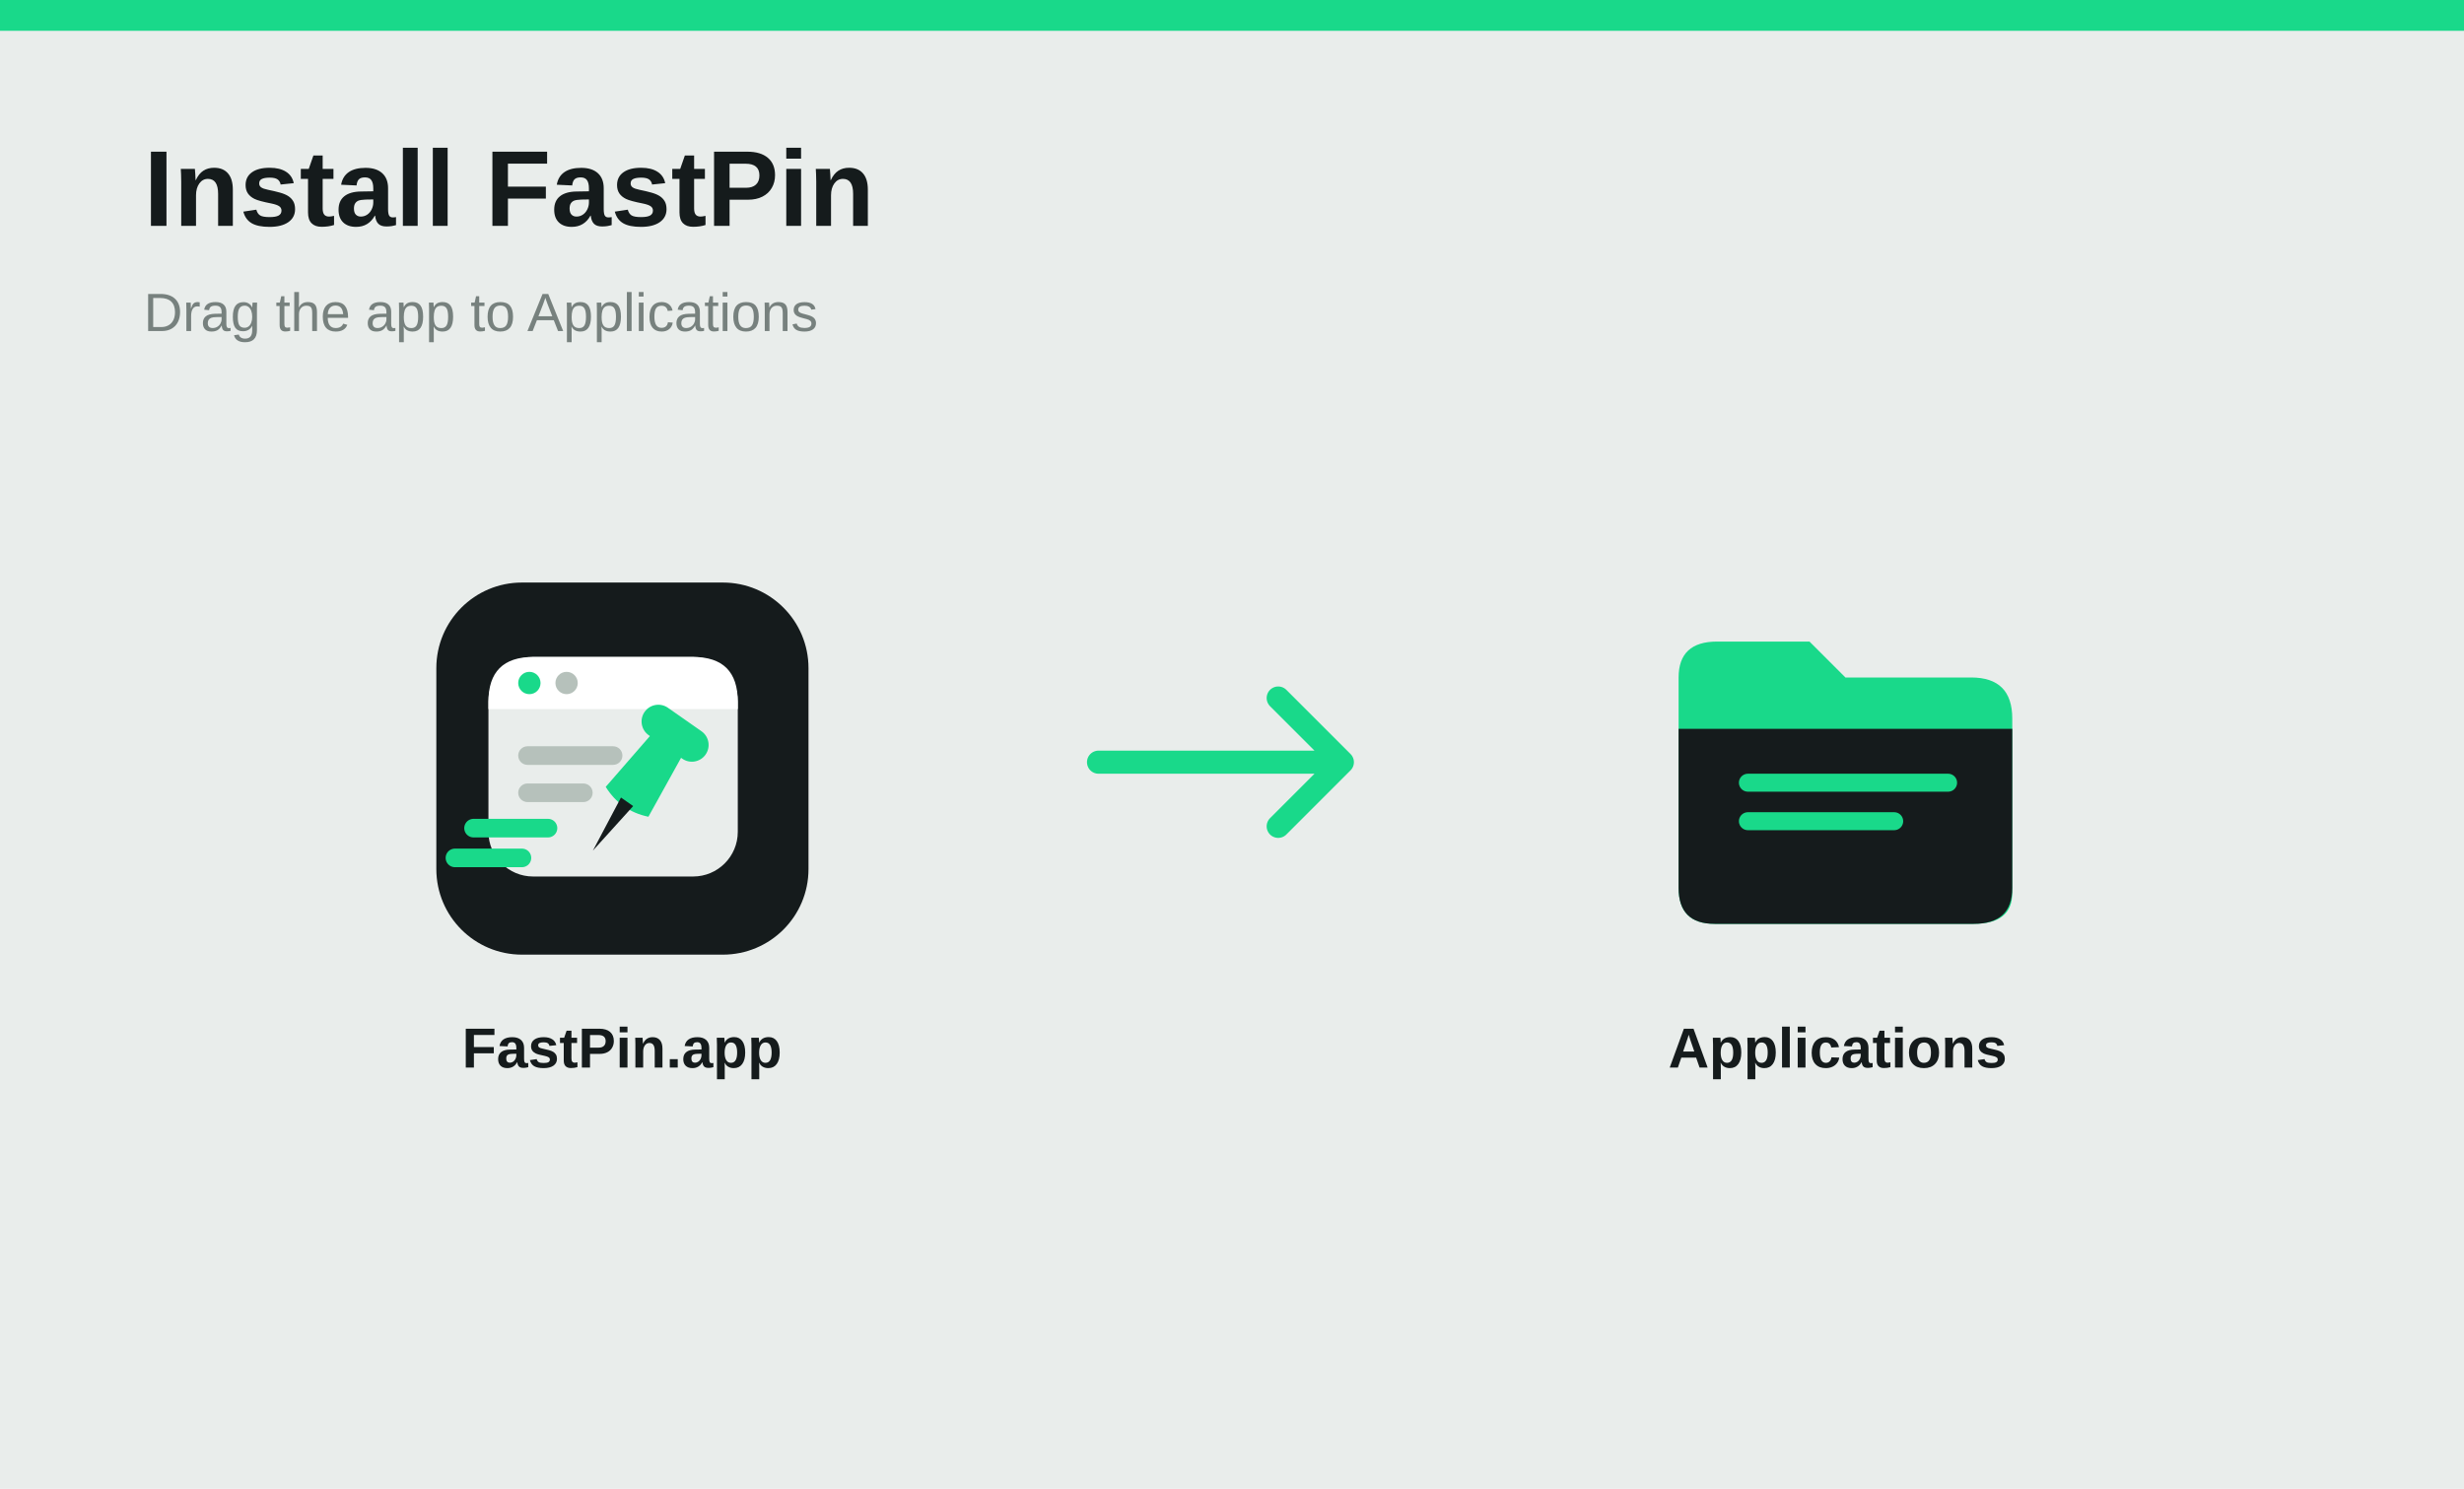
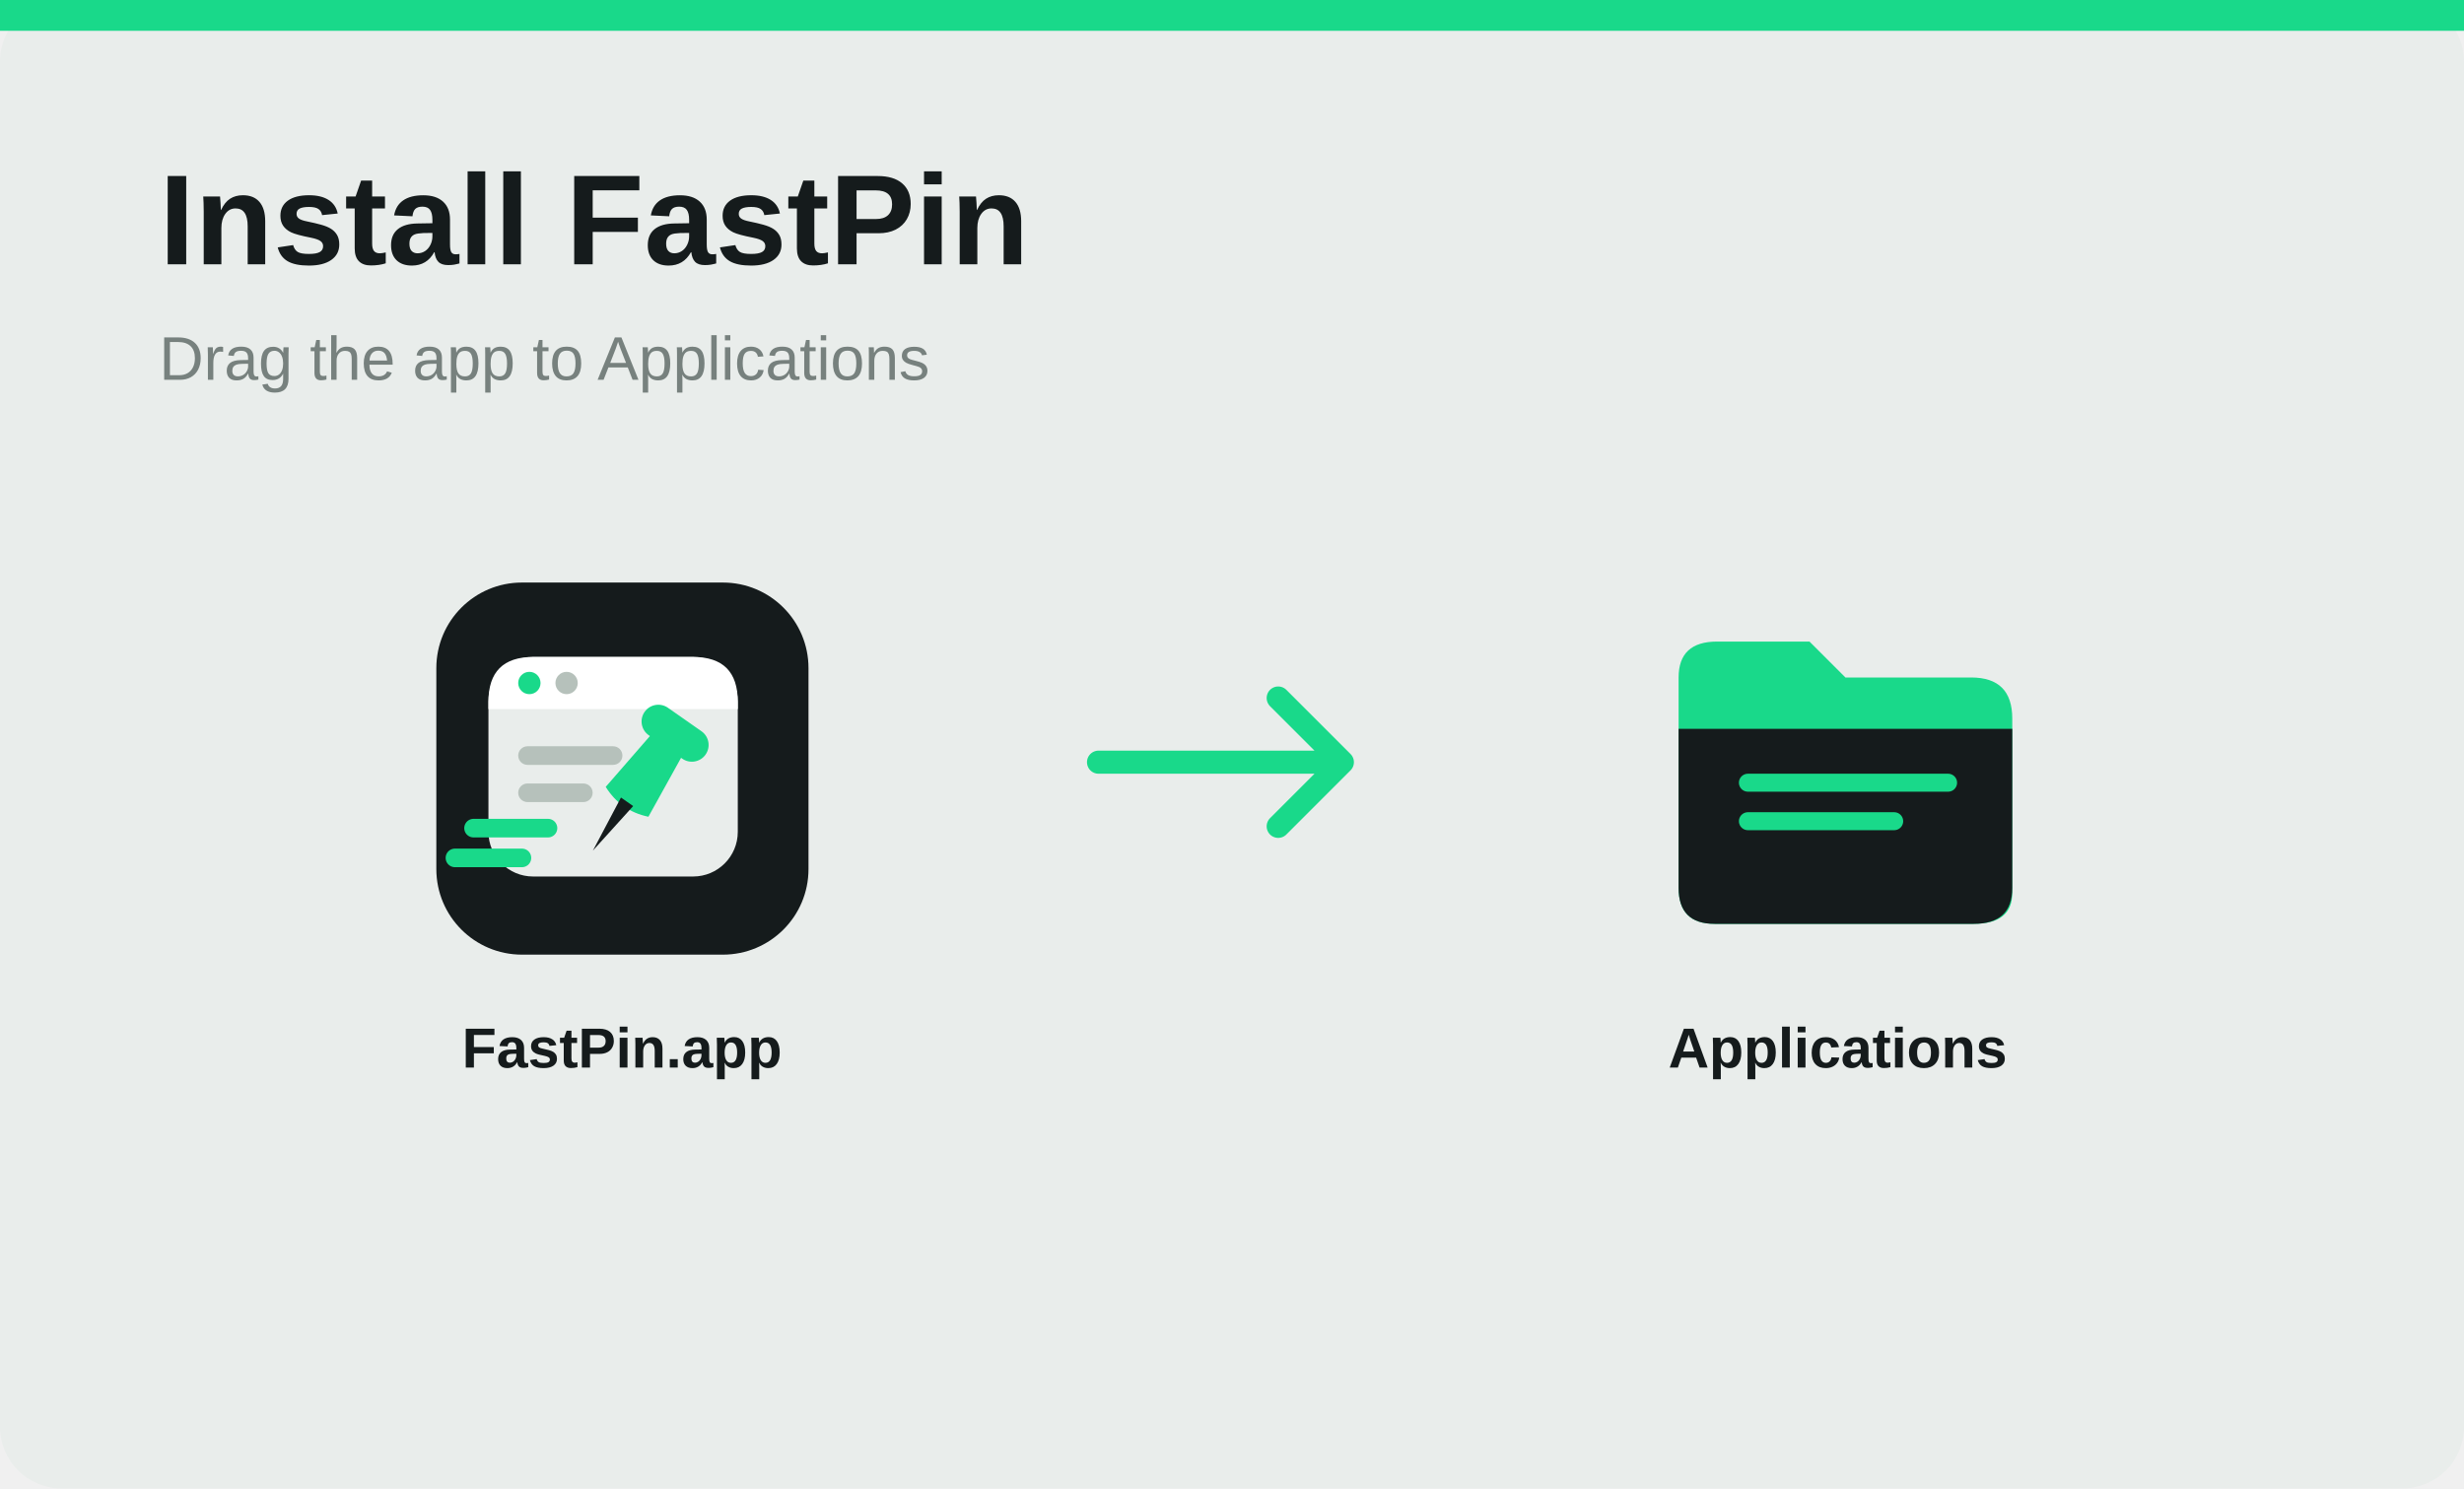
<svg xmlns="http://www.w3.org/2000/svg" width="960" height="580" viewBox="0 0 960 580">
-   <rect width="960" height="580" fill="#E9EDEB" />
-   <rect width="960" height="12" fill="#19D98A" />
-   <text x="56" y="88" font-family="Arial,Helvetica,sans-serif" font-size="42" font-weight="700" fill="#151B1C">Install FastPin</text>
-   <text x="56" y="129" font-family="Arial" font-size="21" fill="#77817E">Drag the app to Applications</text>
+   <rect width="960" height="580" rx="24" fill="#E9EDEB" />
+   <rect x="0" y="0" width="960" height="12" fill="#19D98A" />
+   <text x="62" y="103" font-family="Arial,Helvetica,sans-serif" font-size="50" font-weight="700" fill="#151B1C">Install FastPin</text>
+   <text x="62" y="148" font-family="Arial,Helvetica,sans-serif" font-size="24" font-weight="500" fill="#77817E">Drag the app to Applications</text>
  <g transform="translate(170 227) scale(1.45)">
    <rect width="100" height="100" rx="23" fill="#151B1C" />
-     <rect x="14" y="20" width="67" height="59" rx="12" fill="#E9EDEB" />
-     <path d="M14 34H81V32Q81 20 69 20H26Q14 20 14 32Z" fill="#FFFFFF" />
-     <circle cx="25" cy="27" r="3" fill="#19D98A" />
-     <circle cx="35" cy="27" r="3" fill="#B6C1BB" />
-     <rect x="22" y="44" width="28" height="5" rx="2.5" fill="#B6C1BB" />
-     <rect x="22" y="54" width="20" height="5" rx="2.5" fill="#B6C1BB" />
-     <g transform="translate(61 45) rotate(35)">
-       <rect x="-10" y="-10" width="20" height="9" rx="4.5" fill="#19D98A" />
-       <path d="M-5 -2L-7 17Q0 20 7 17L5 -2Z" fill="#19D98A" />
-       <path d="M-2 17L0 33L2 17Z" fill="#151B1C" />
+     <g>
+       <rect x="14" y="20" width="67" height="59" rx="12" fill="#E9EDEB" />
+       <path d="M14 34H81V32Q81 20 69 20H26Q14 20 14 32Z" fill="#FFFFFF" />
+       <circle cx="25" cy="27" r="3" fill="#19D98A" />
+       <circle cx="35" cy="27" r="3" fill="#B6C1BB" />
+       <rect x="22" y="44" width="28" height="5" rx="2.5" fill="#B6C1BB" />
+       <rect x="22" y="54" width="20" height="5" rx="2.5" fill="#B6C1BB" />
+       <g transform="translate(61 45) rotate(35)">
+         <rect x="-10" y="-10" width="20" height="9" rx="4.5" fill="#19D98A" />
+         <path d="M-5 -2L-7 17Q0 20 7 17L5 -2Z" fill="#19D98A" />
+         <path d="M-2 17L0 33L2 17Z" fill="#151B1C" />
+       </g>
+       <path d="M10 66H30M5 74H23" stroke="#19D98A" stroke-width="5" stroke-linecap="round" />
    </g>
-     <path d="M10 66H30M5 74H23" stroke="#19D98A" stroke-width="5" stroke-linecap="round" />
  </g>
  <path d="M428 297h95m-25 -25l25 25 -25 25" fill="none" stroke="#19D98A" stroke-width="9" stroke-linecap="round" stroke-linejoin="round" />
  <g transform="translate(654 240)">
    <path d="M0 24Q0 10 15 10H51L65 24H114Q130 24 130 40V108Q130 120 115 120H14Q0 120 0 106Z" fill="#19D98A" />
    <path d="M0 44H130V106Q130 120 115 120H14Q0 120 0 106Z" fill="#151B1C" />
    <path d="M27 65H105M27 80H84" stroke="#19D98A" stroke-width="7" stroke-linecap="round" />
  </g>
  <text x="180" y="416" font-family="Arial,Helvetica,sans-serif" font-size="22" font-weight="700" fill="#151B1C">FastPin.app</text>
  <text x="650" y="416" font-family="Arial,Helvetica,sans-serif" font-size="22" font-weight="700" fill="#151B1C">Applications</text>
</svg>
